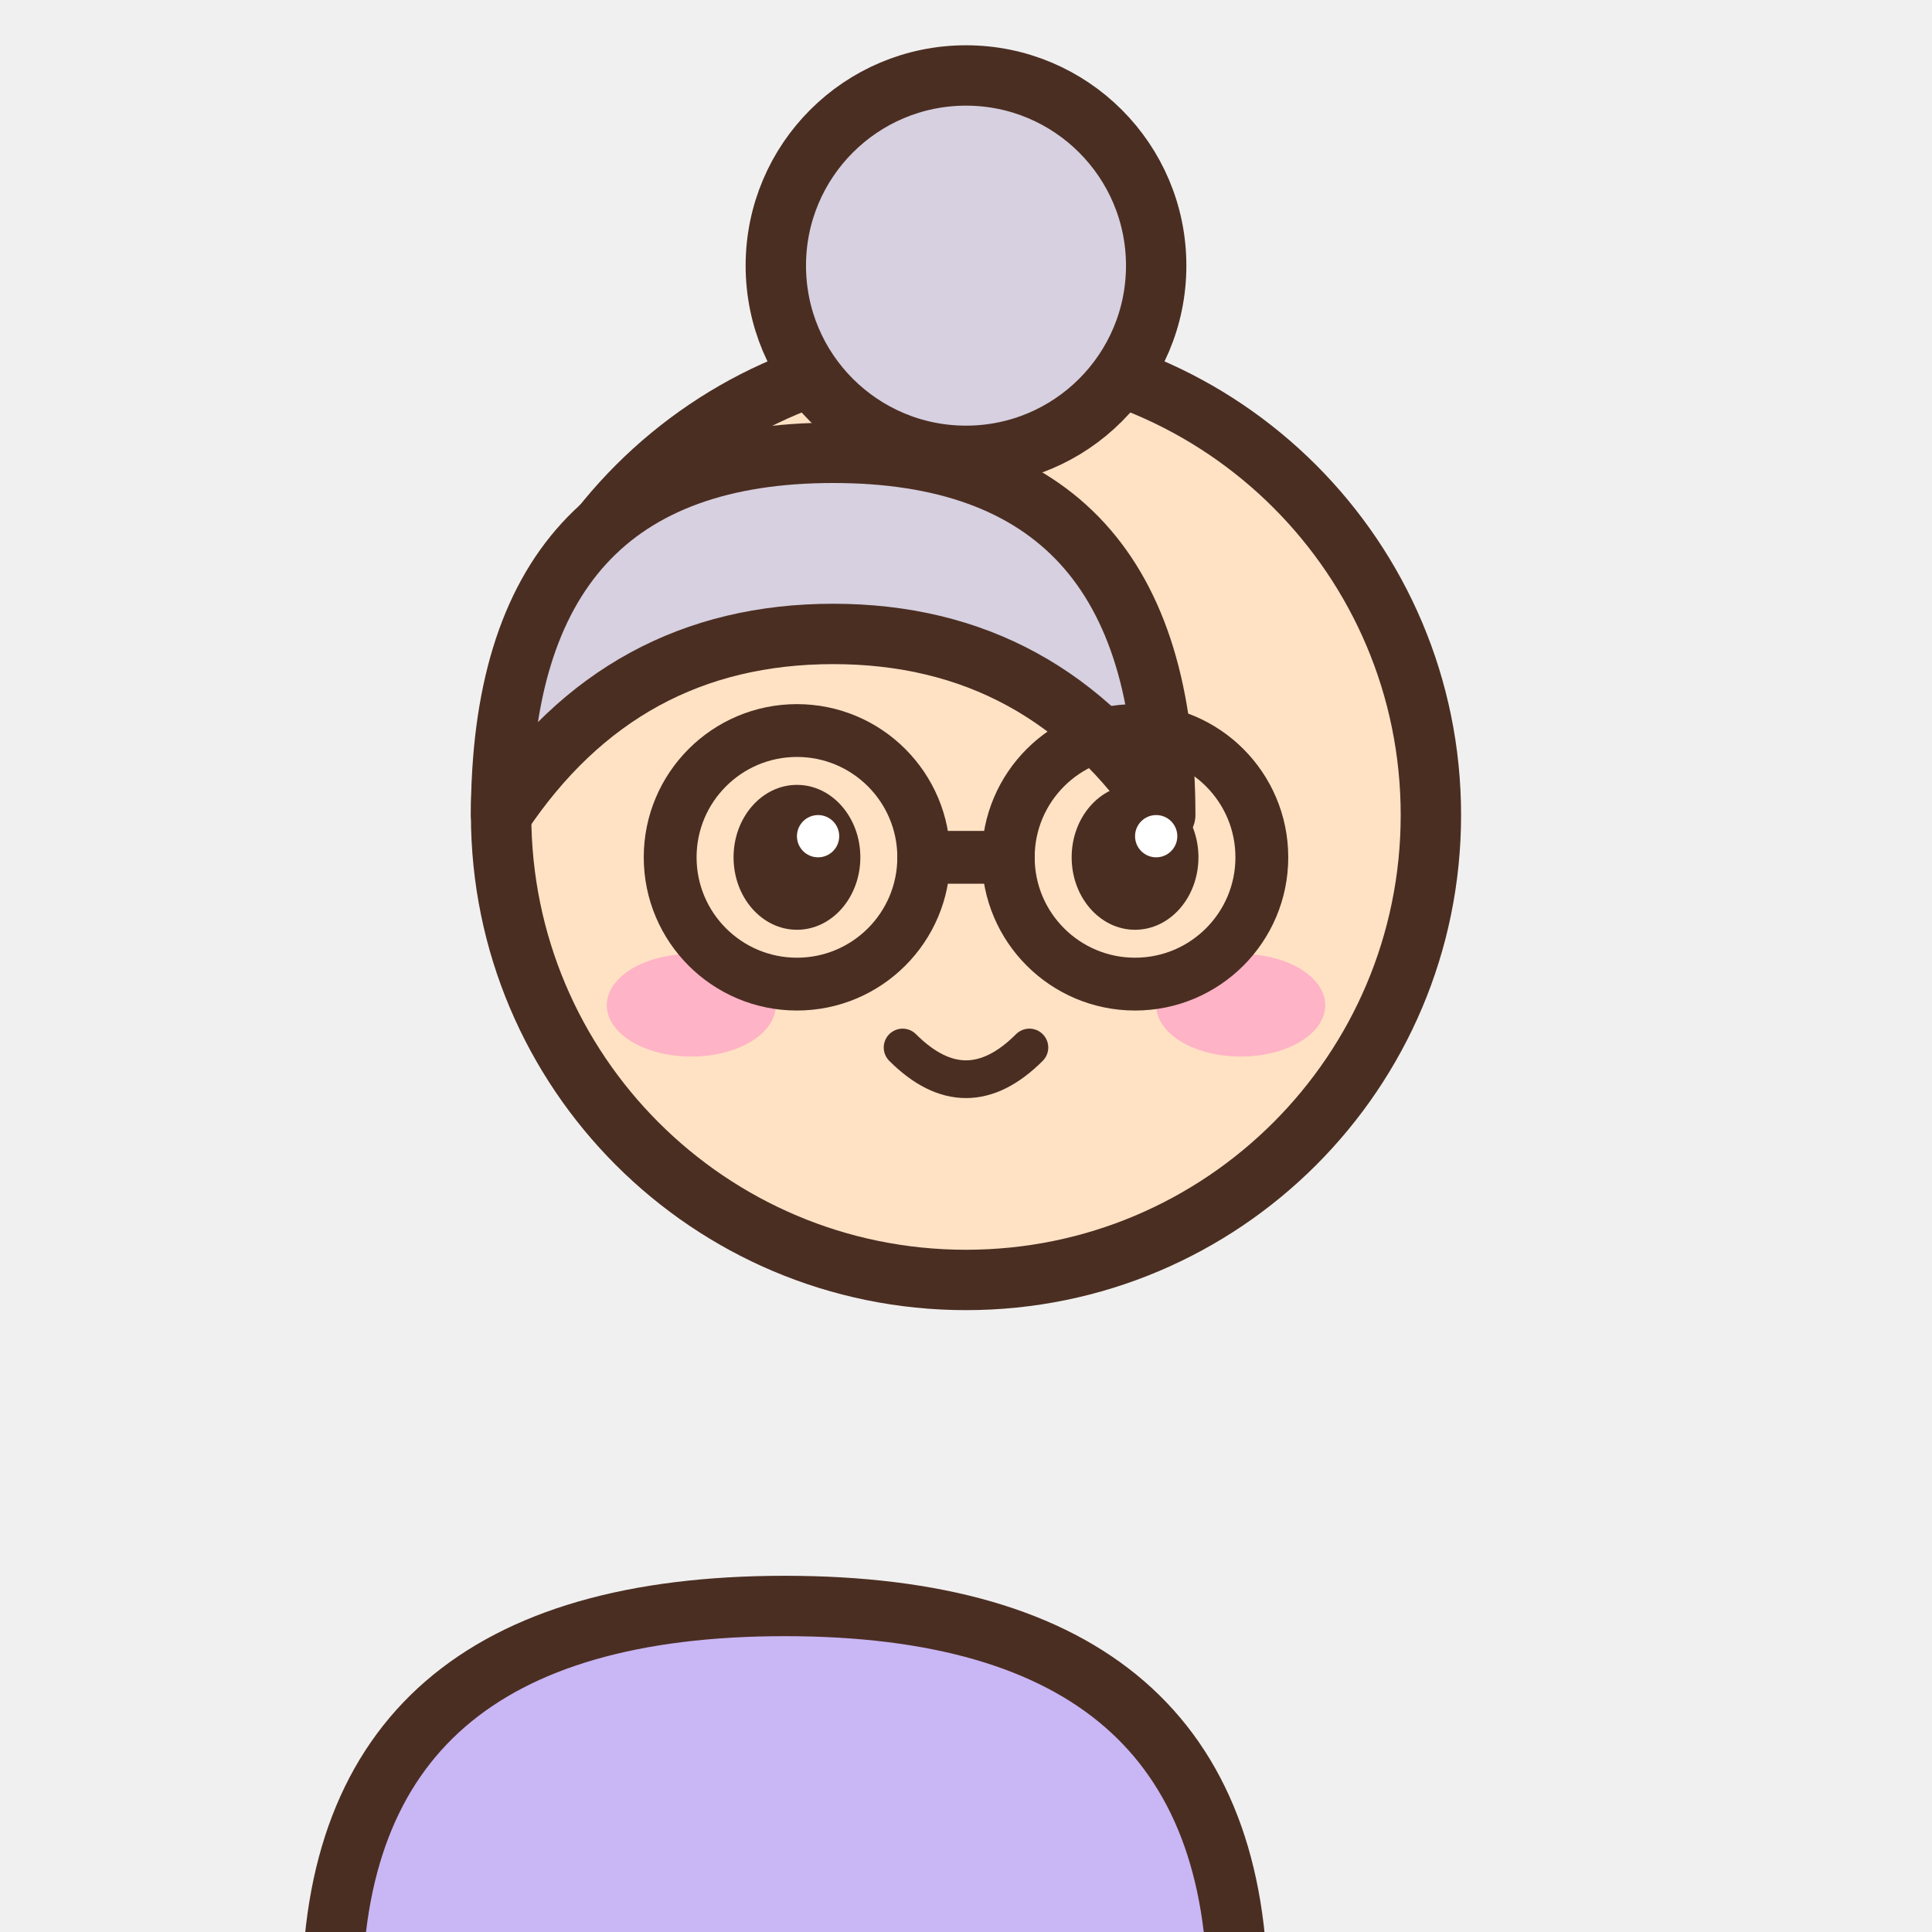
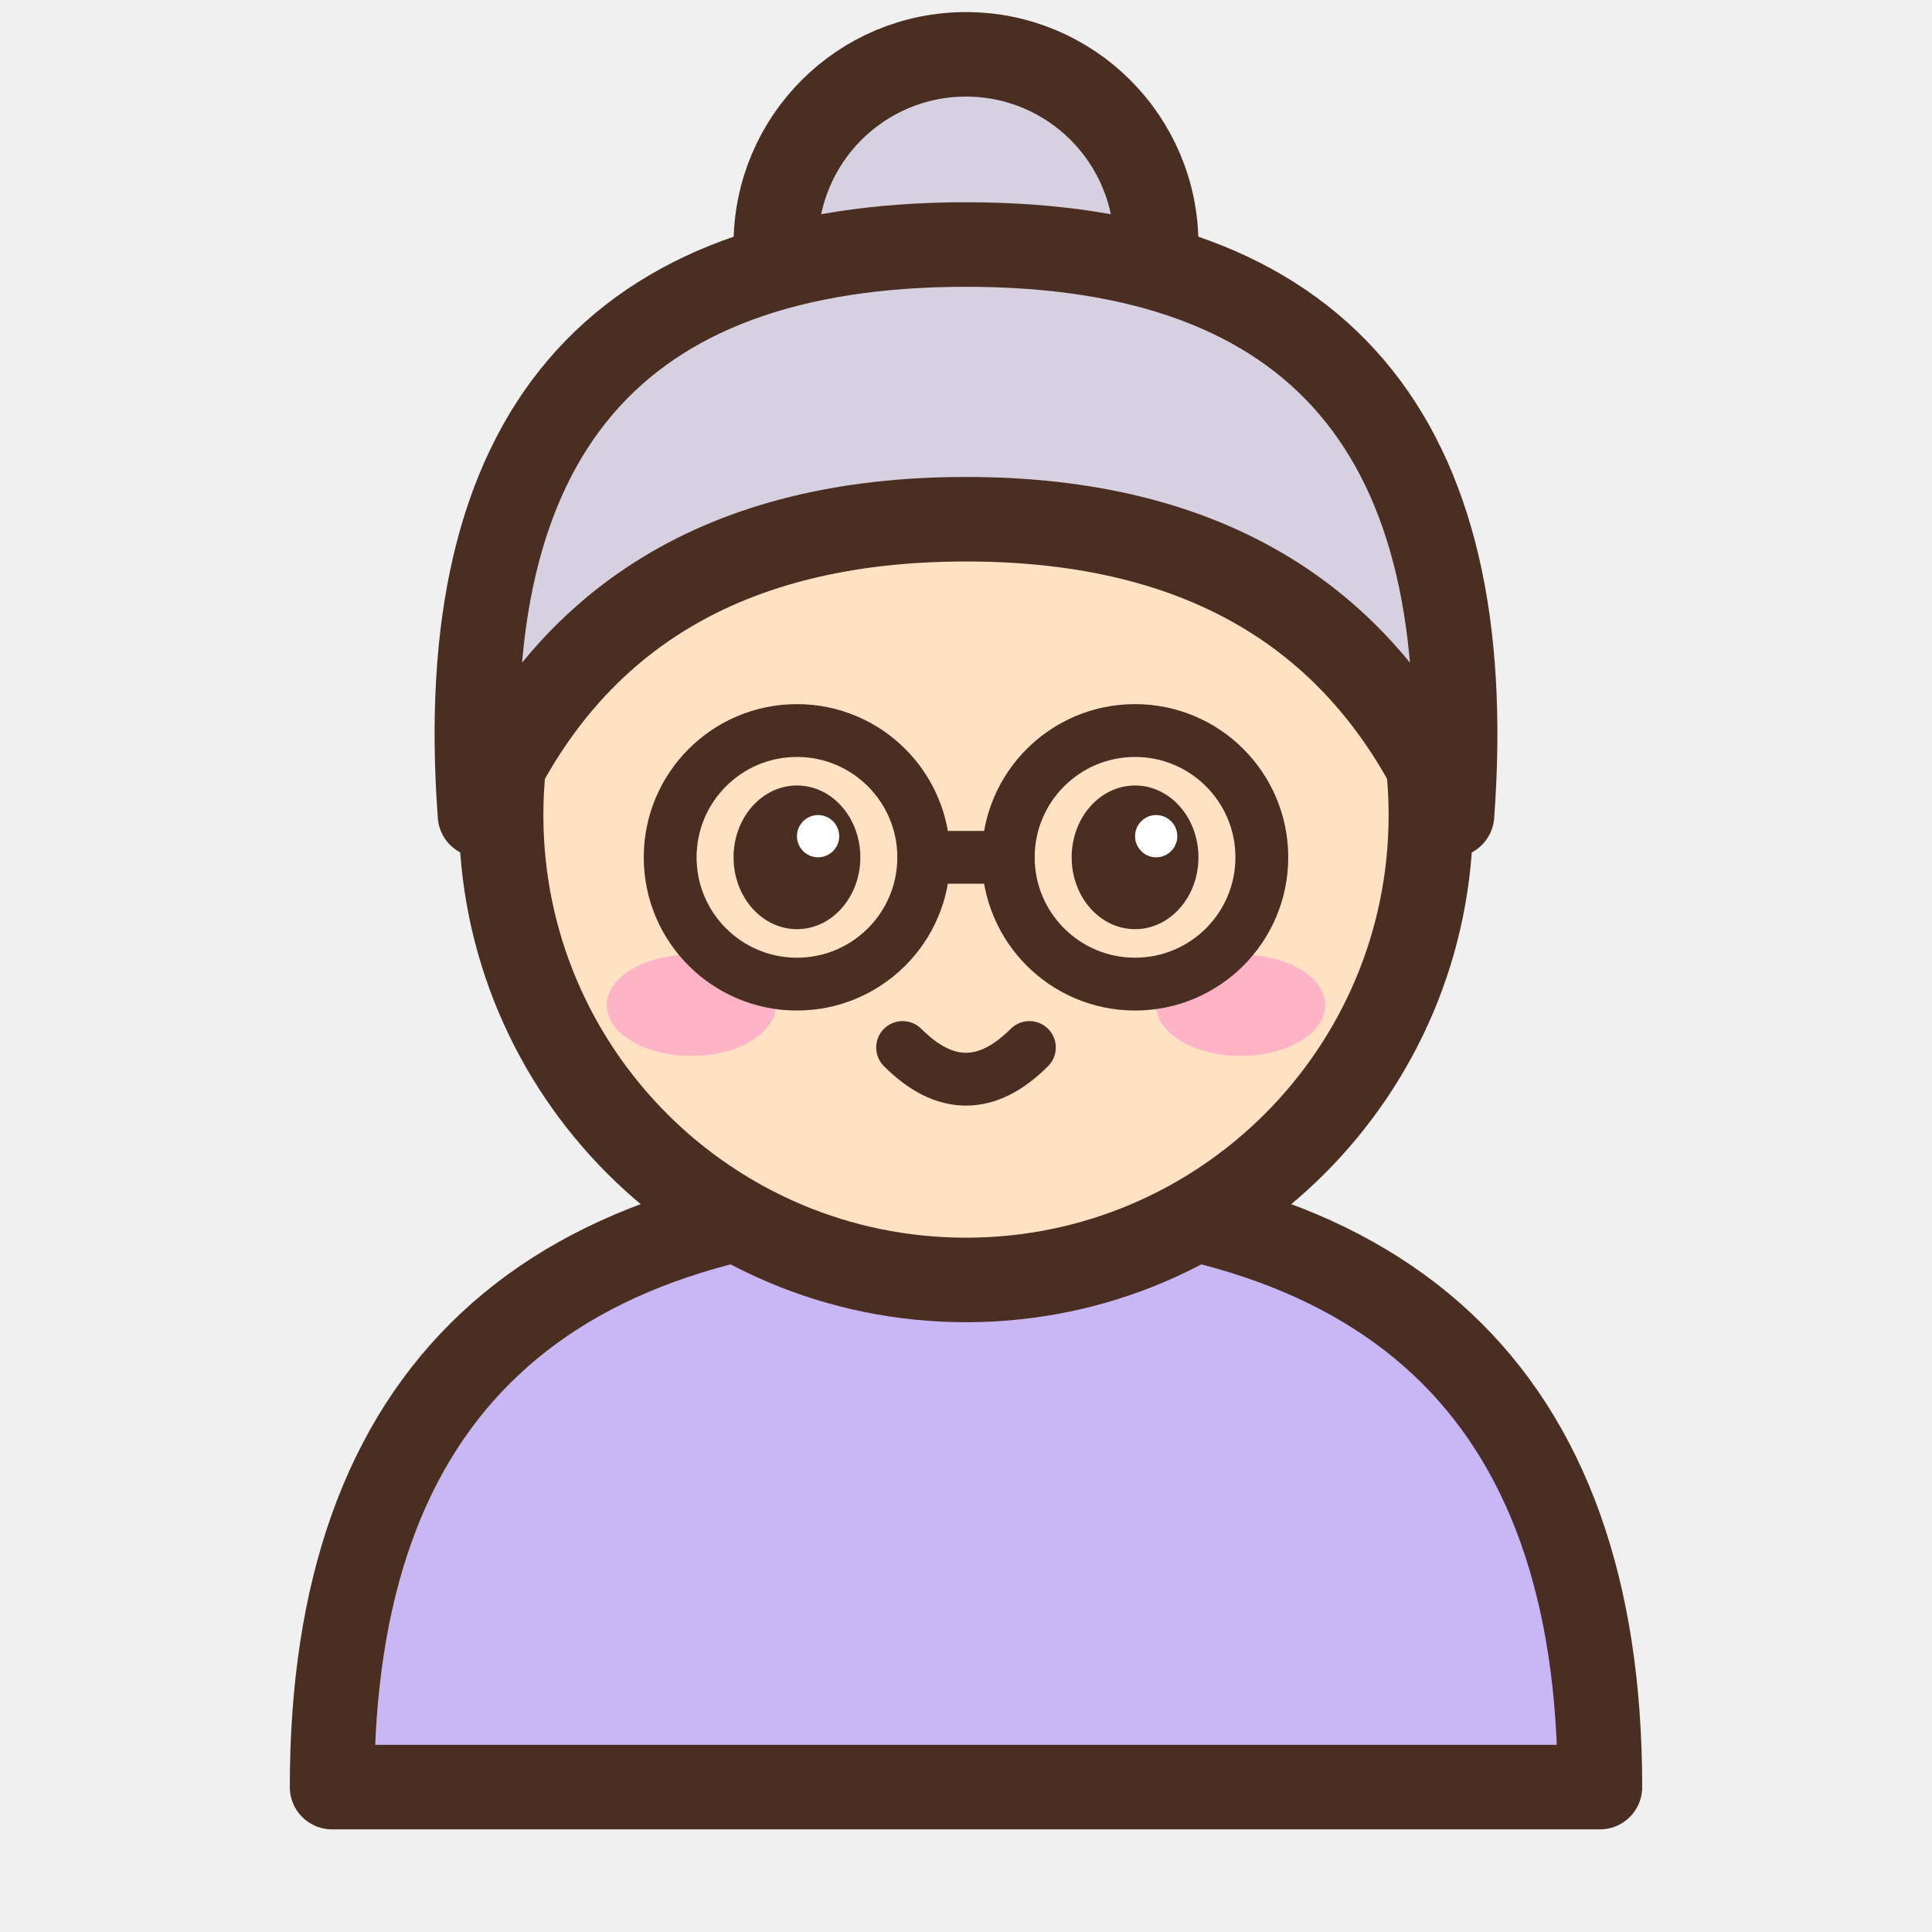
<svg xmlns="http://www.w3.org/2000/svg" viewBox="0 0 128 128">
  <g stroke="#4b2e22" stroke-width="4" stroke-linejoin="round" stroke-linecap="round">
-     <path d="M22.0 132.4q0-26 30-26t30 26Z" fill="#c9b6f5" />
-     <circle cx="64" cy="54" r="30.8" fill="#ffe2c4" />
-     <circle cx="64" cy="17.6" r="12.6" fill="#d6d0e0" />
-     <path d="M33.2 54q0-24 22-24 22 0 22 24-8-12-22-12-14 0-22 12Z" fill="#d6d0e0" />
-     <ellipse cx="52.8" cy="56.8" rx="4.2" ry="4.8" fill="#4b2e22" stroke="none" />
-     <circle cx="54.2" cy="55.4" r="1.4" fill="#fff" stroke="none" />
-     <ellipse cx="75.2" cy="56.8" rx="4.2" ry="4.8" fill="#4b2e22" stroke="none" />
-     <circle cx="76.6" cy="55.4" r="1.4" fill="#fff" stroke="none" />
-     <ellipse cx="45.8" cy="66.6" rx="5.6" ry="3.4" fill="#ffb3c6" stroke="none" />
-     <ellipse cx="82.2" cy="66.6" rx="5.6" ry="3.4" fill="#ffb3c6" stroke="none" />
-     <path d="M59.8 69.4q4.2 4.2 8.4 0" fill="none" stroke-width="2.5" />
+     <g transform="translate(64 54) scale(1.4)">
+       <path d="M-30 46q0-28 30-28t30 28Z" fill="#c9b6f5" />
+       <circle cx="0" cy="0" r="22" fill="#ffe2c4" />
+       <circle cx="0" cy="-27" r="9" fill="#d6d0e0" />
+       <path d="M-23 0q-2-27 23-27 25 0 23 27-6-14-23-14-17 0-23 14Z" fill="#d6d0e0" />
+       <ellipse cx="-8" cy="2" rx="3.0" ry="3.4" fill="#4b2e22" stroke="none" />
+       <circle cx="-7.0" cy="1.0" r="1.0" fill="#fff" stroke="none" />
+       <ellipse cx="8" cy="2" rx="3.0" ry="3.4" fill="#4b2e22" stroke="none" />
+       <circle cx="9.0" cy="1.0" r="1.0" fill="#fff" stroke="none" />
+       <ellipse cx="-13" cy="9" rx="4.0" ry="2.4" fill="#ffb3c6" stroke="none" />
+       <ellipse cx="13" cy="9" rx="4.0" ry="2.4" fill="#ffb3c6" stroke="none" />
+       <path d="M-3.0 11q3.0 3.0 6 0" fill="none" stroke-width="2.5" />
+     </g>
    <circle cx="52.8" cy="56.8" r="8.4" fill="none" stroke-width="3.5" />
    <circle cx="75.2" cy="56.8" r="8.4" fill="none" stroke-width="3.5" />
    <path d="M61.2 56.8h5.6" stroke-width="3.5" />
  </g>
</svg>
